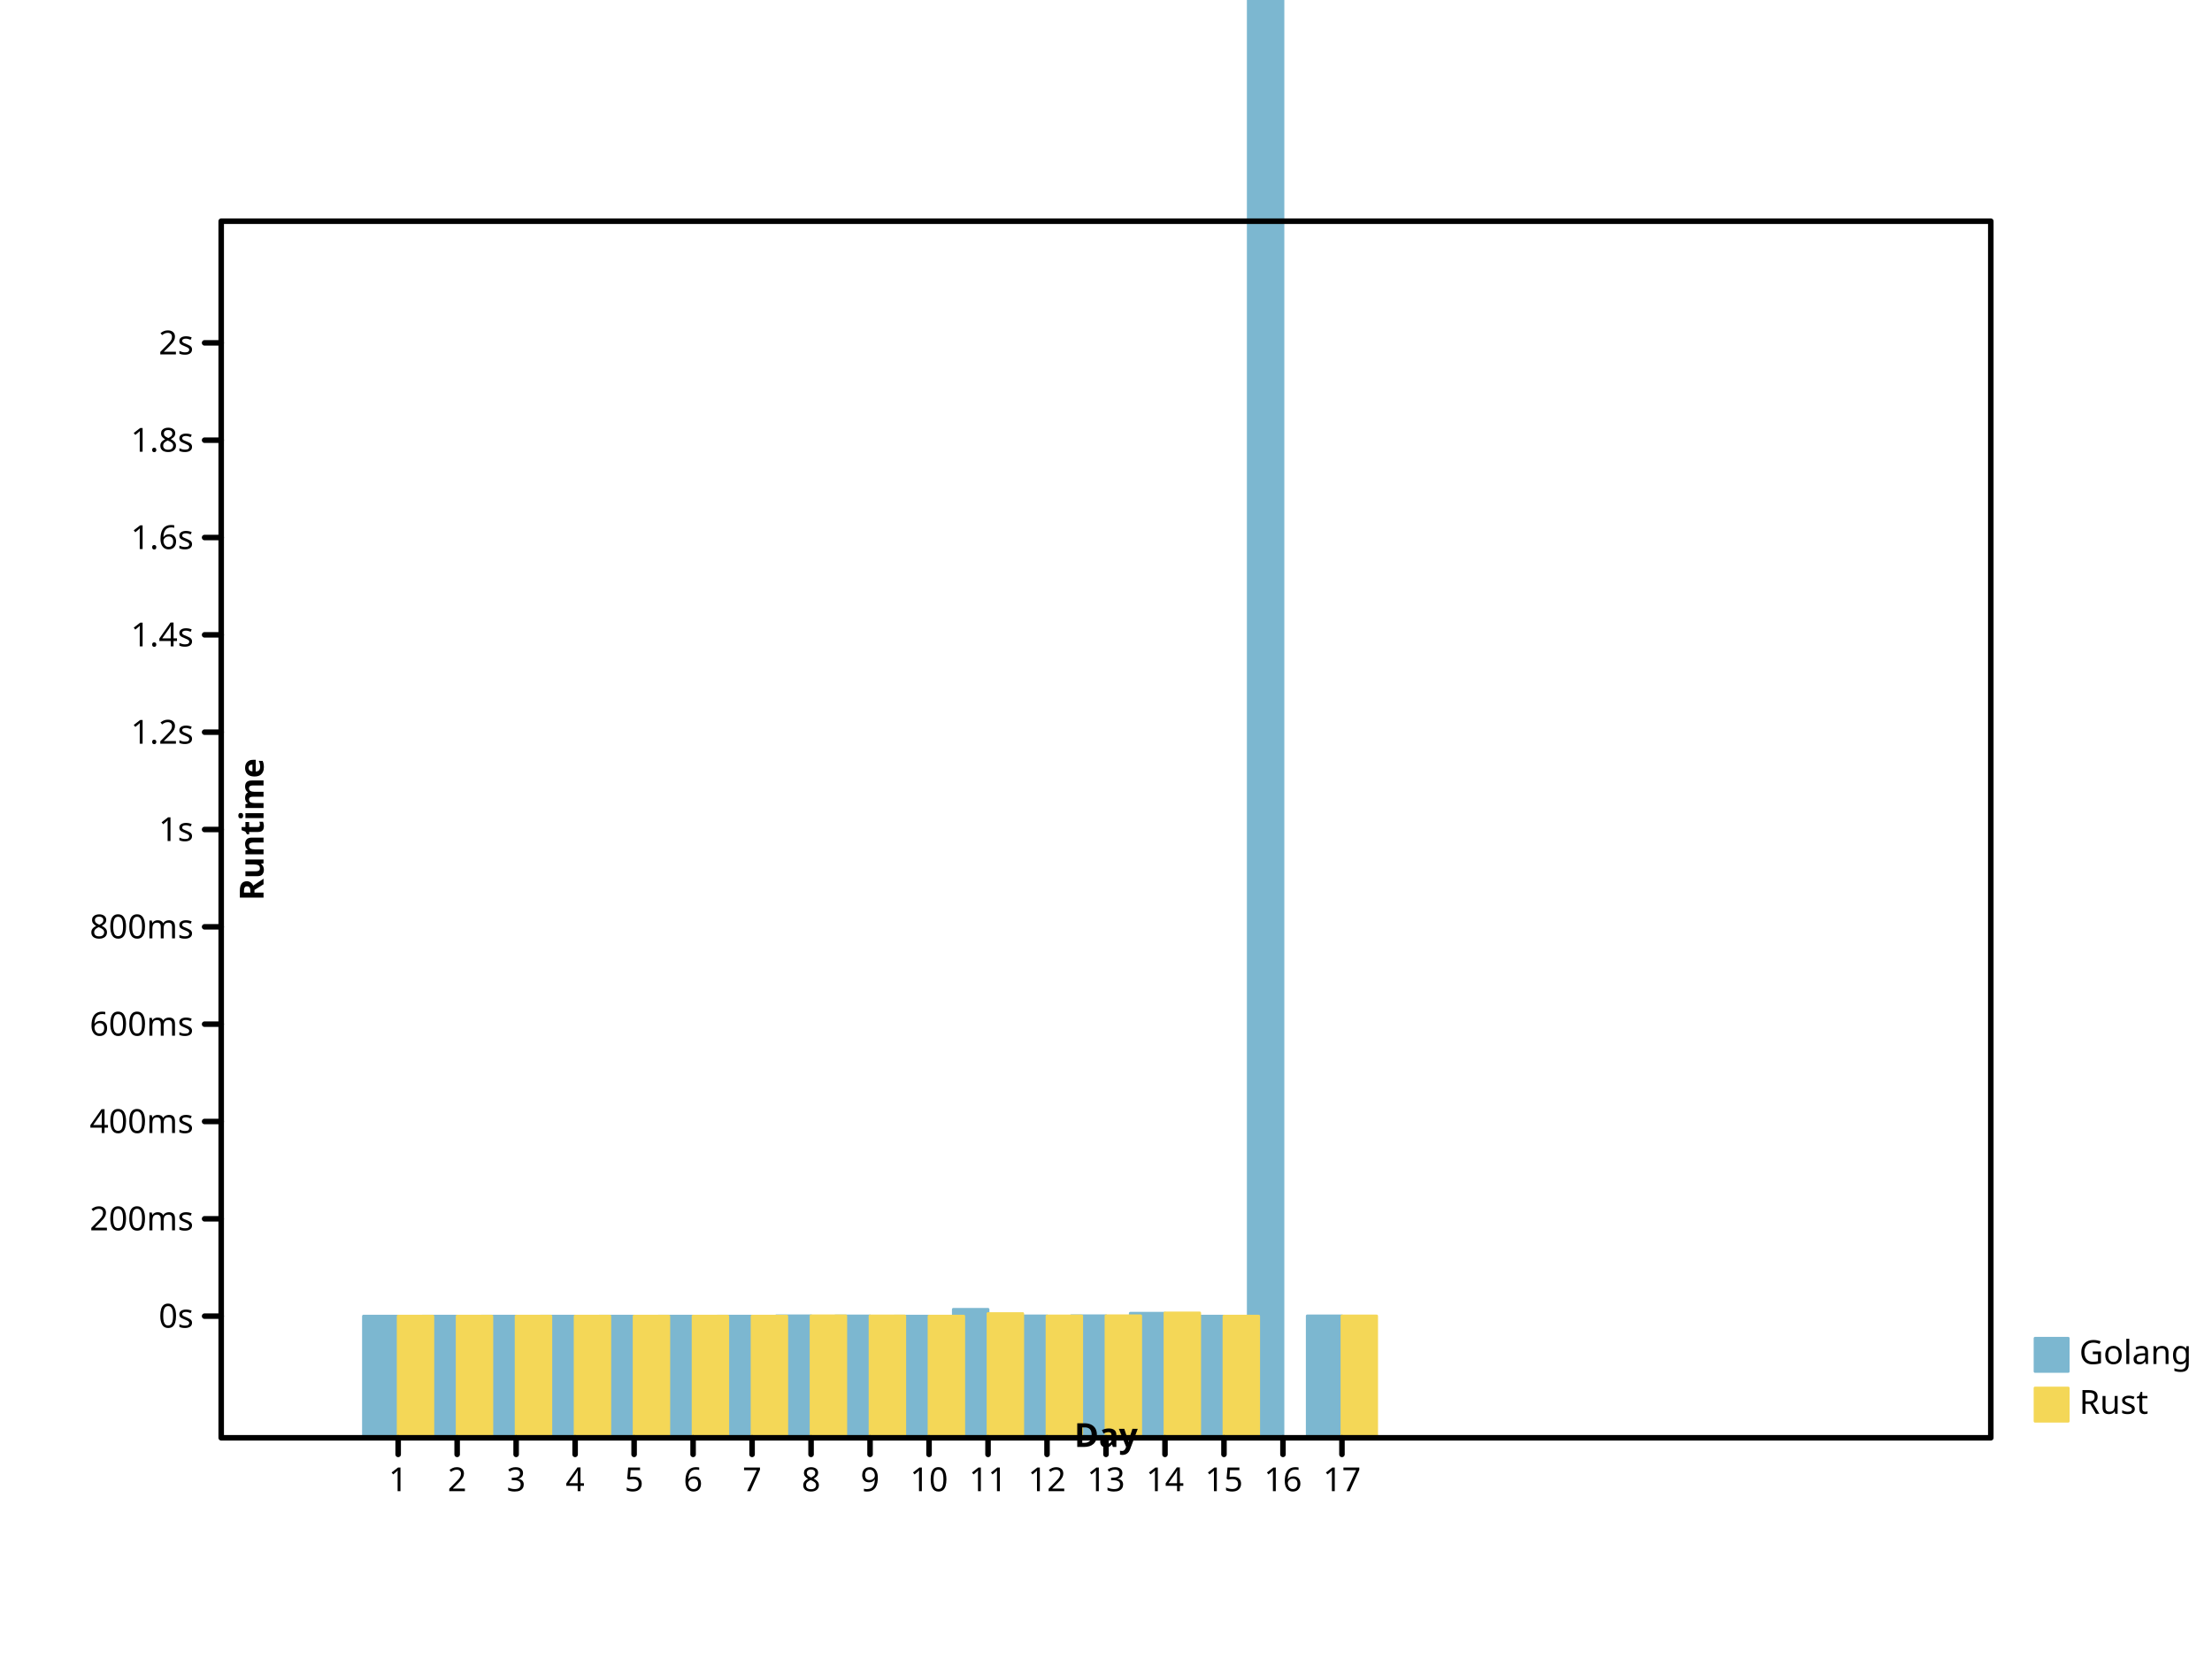
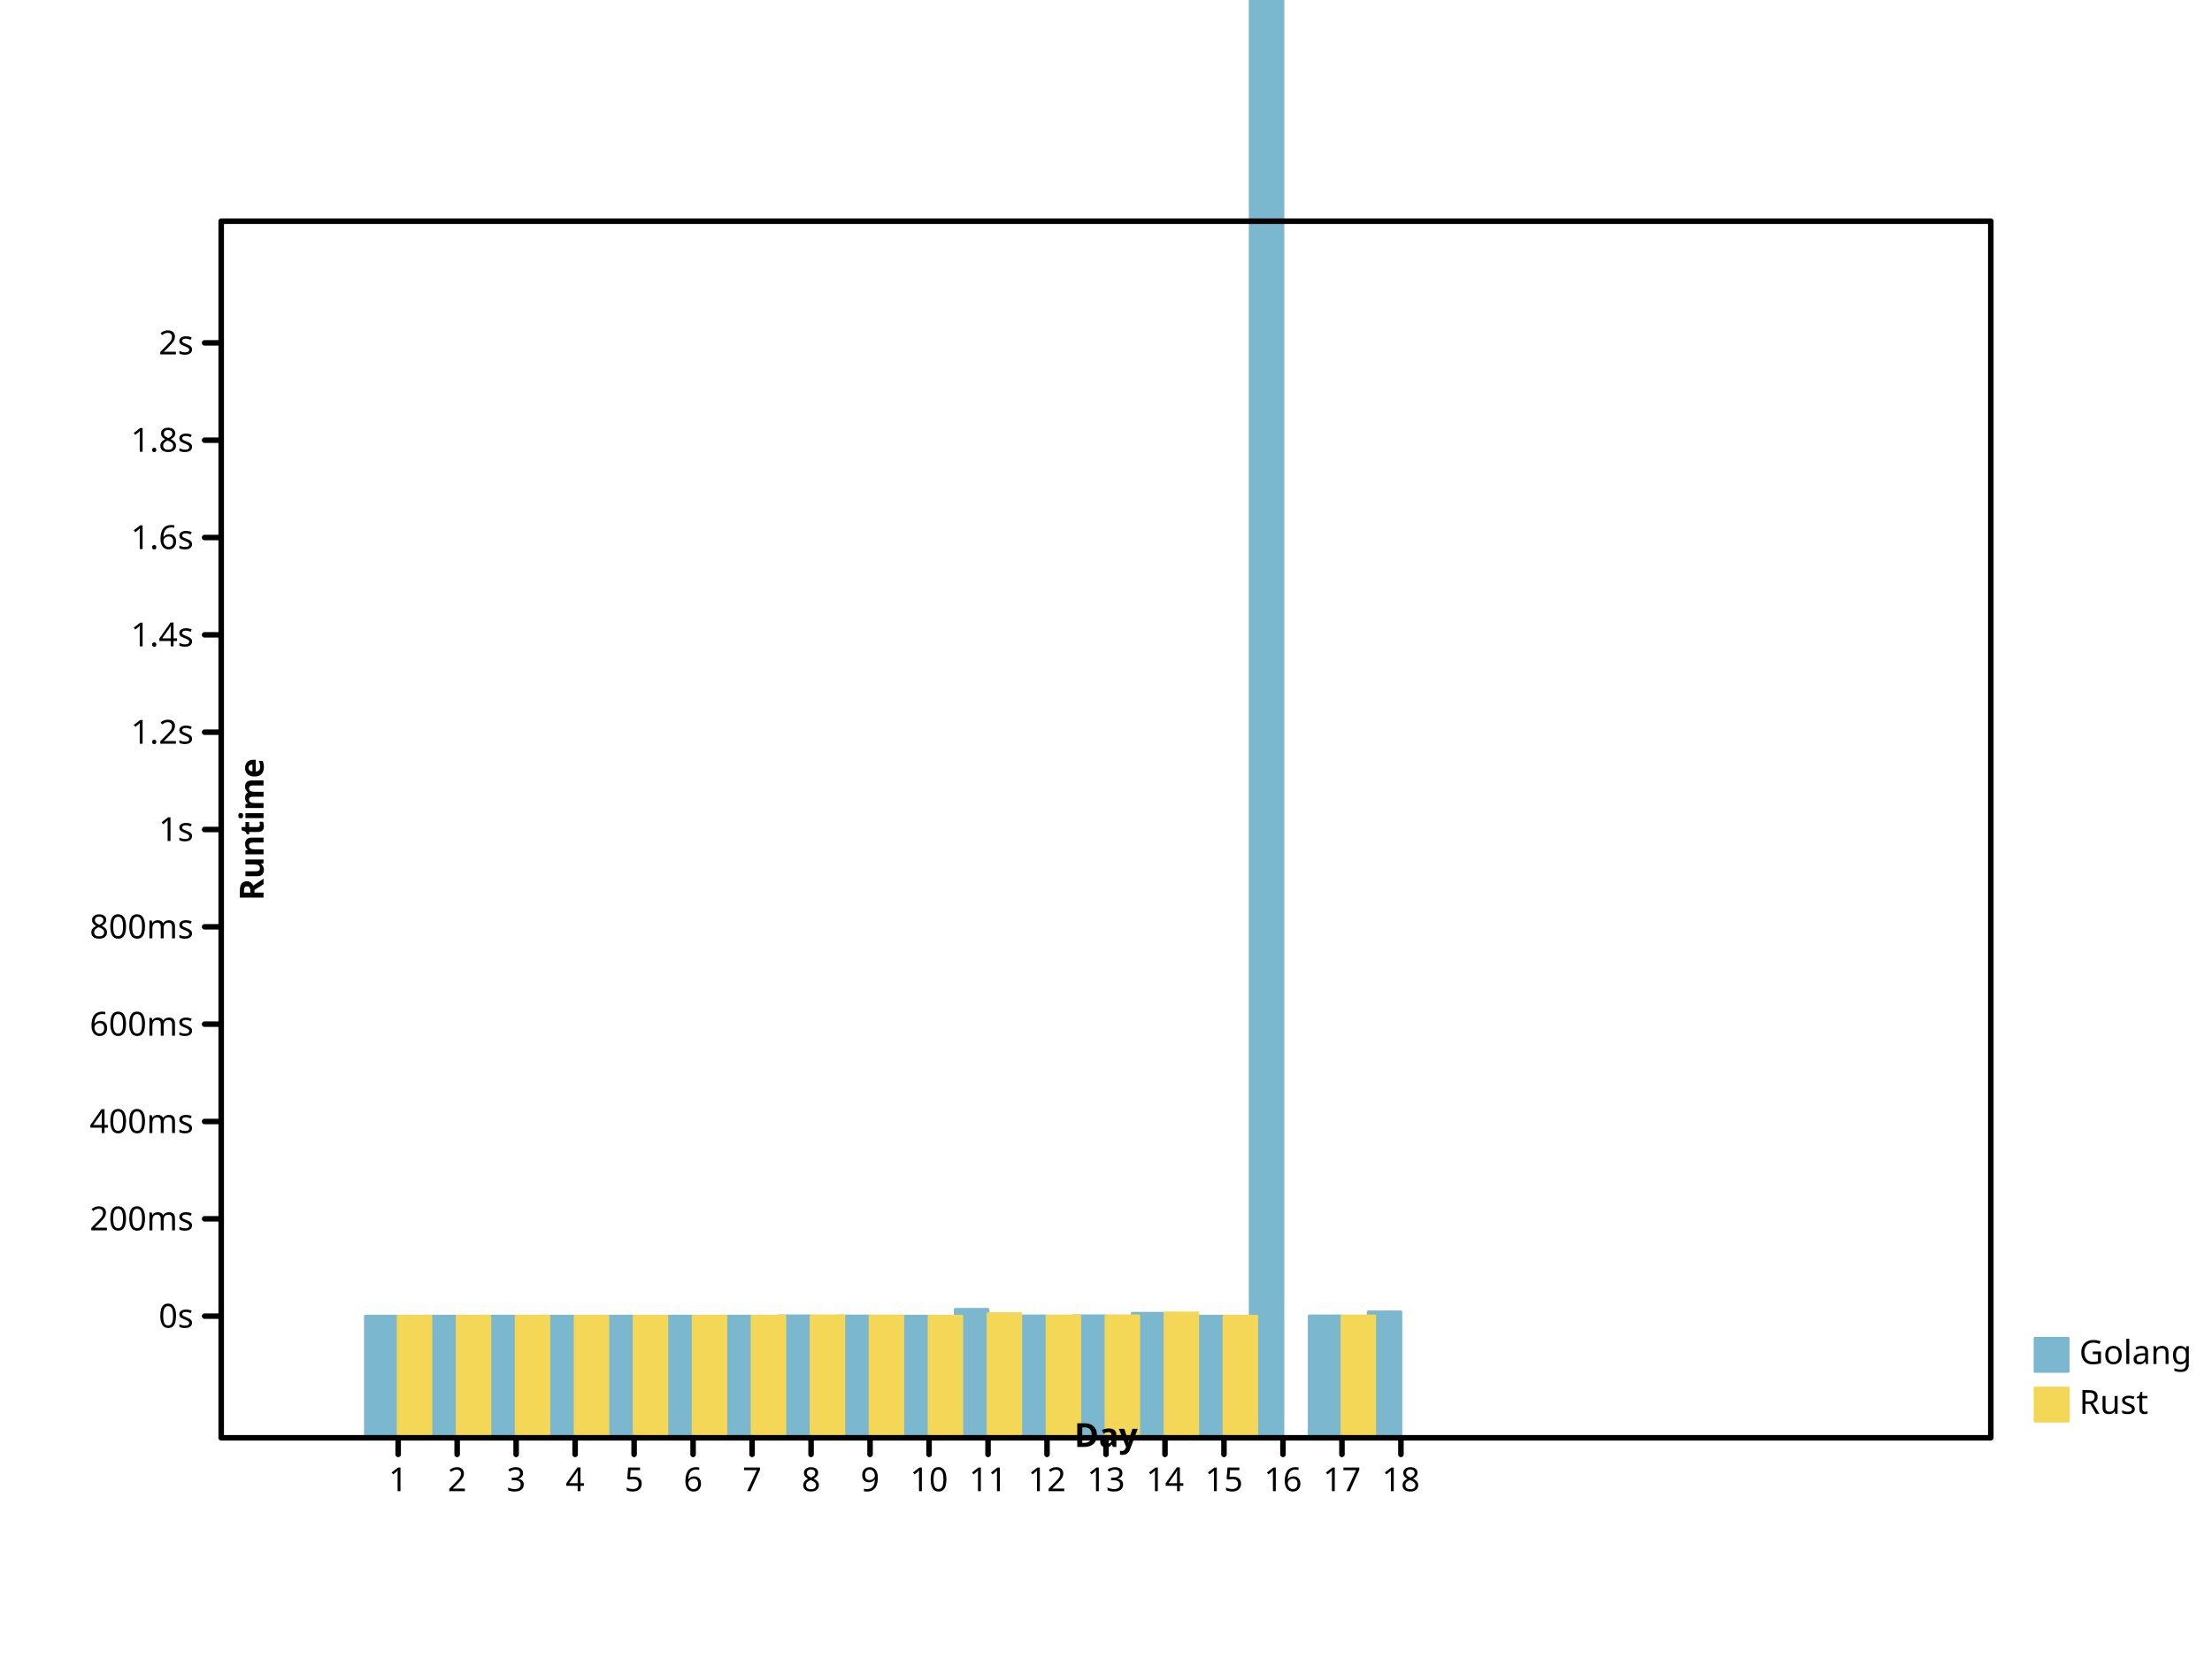
<svg xmlns="http://www.w3.org/2000/svg" width="800" height="600" viewbox="0 0 800 600" preserveAspectRatio="xMidYMid meet">
  <defs>
    <marker id="circle" viewBox="0 0 10 10 " refX="5" refY="5" markerUnits="userSpaceOnUse" markerWidth="2%" markerHeight="2%">
-       <circle cy="5" r="3" fill="none" stroke="black" cx="5" />
+       <circle cx="5" cy="5" r="3" fill="none" stroke="black" />
    </marker>
-     <marker id="filled-circle" viewBox="0 0 10 10 " refX="5" refY="5" markerUnits="userSpaceOnUse" markerWidth="2%" markerHeight="2%">
-       <circle cx="5" cy="5" r="3" fill="black" stroke="none" />
+     <marker markerHeight="2%" id="filled-circle" viewBox="0 0 10 10 " refX="5" refY="5" markerUnits="userSpaceOnUse" markerWidth="2%">
+       <circle r="3" fill="black" stroke="none" cx="5" cy="5" />
    </marker>
-     <marker id="square" viewBox="0 0 10 10 " refX="5" refY="5" markerUnits="userSpaceOnUse" markerWidth="2%" markerHeight="2%">
-       <rect y="2" width="6" height="6" fill="none" stroke="black" x="2" />
+     <marker markerWidth="2%" markerHeight="2%" id="square" viewBox="0 0 10 10 " refX="5" refY="5" markerUnits="userSpaceOnUse">
+       <rect width="6" height="6" fill="none" stroke="black" x="2" y="2" />
    </marker>
-     <marker refY="5" markerUnits="userSpaceOnUse" markerWidth="2%" markerHeight="2%" id="filled-square" viewBox="0 0 10 10 " refX="5">
-       <rect y="2" width="6" height="6" fill="black" stroke="none" x="2" />
+     <marker refX="5" refY="5" markerUnits="userSpaceOnUse" markerWidth="2%" markerHeight="2%" id="filled-square" viewBox="0 0 10 10 ">
+       <rect height="6" fill="black" stroke="none" x="2" y="2" width="6" />
    </marker>
  </defs>
-   <g transform="translate(80 520 )scale(1 -1 )" fill="hsl(198, 47%, 65%)" stroke="hsl(198, 47%, 65%)" stroke-width="1px" stroke-linecap="round" stroke-linejoin="round">
-     <rect vector-effect="non-scaling-stroke" x="5.145098e+01" y="0" width="1.254902e+01" height="4.400289e+01" />
-     <rect x="7.278431e+01" y="0" width="1.254902e+01" height="4.400080e+01" vector-effect="non-scaling-stroke" />
-     <rect height="4.400876e+01" vector-effect="non-scaling-stroke" x="9.411765e+01" y="0" width="1.254902e+01" />
-     <rect height="4.400354e+01" vector-effect="non-scaling-stroke" x="1.154510e+02" y="0" width="1.254902e+01" />
-     <rect width="1.254902e+01" height="4.400215e+01" vector-effect="non-scaling-stroke" x="1.367843e+02" y="0" />
-     <rect y="0" width="1.254902e+01" height="4.400563e+01" vector-effect="non-scaling-stroke" x="1.581176e+02" />
-     <rect vector-effect="non-scaling-stroke" x="1.794510e+02" y="0" width="1.254902e+01" height="4.400435e+01" />
-     <rect vector-effect="non-scaling-stroke" x="2.007843e+02" y="0" width="1.254902e+01" height="4.411749e+01" />
-     <rect vector-effect="non-scaling-stroke" x="2.221176e+02" y="0" width="1.254902e+01" height="4.406861e+01" />
-     <rect vector-effect="non-scaling-stroke" x="2.434510e+02" y="0" width="1.254902e+01" height="4.400029e+01" />
-     <rect x="2.647843e+02" y="0" width="1.254902e+01" height="4.646502e+01" vector-effect="non-scaling-stroke" />
-     <rect width="1.254902e+01" height="4.408909e+01" vector-effect="non-scaling-stroke" x="2.861176e+02" y="0" />
-     <rect width="1.254902e+01" height="4.413974e+01" vector-effect="non-scaling-stroke" x="3.074510e+02" y="0" />
-     <rect y="0" width="1.254902e+01" height="4.504581e+01" vector-effect="non-scaling-stroke" x="3.287843e+02" />
-     <rect y="0" width="1.254902e+01" height="4.400097e+01" vector-effect="non-scaling-stroke" x="3.501176e+02" />
-     <rect vector-effect="non-scaling-stroke" x="3.714510e+02" y="0" width="1.254902e+01" height="8.283315e+02" />
-     <rect vector-effect="non-scaling-stroke" x="3.927843e+02" y="0" width="1.254902e+01" height="4.408508e+01" />
+   <g fill="hsl(198, 47%, 65%)" stroke="hsl(198, 47%, 65%)" stroke-width="1px" stroke-linecap="round" stroke-linejoin="round" transform="translate(80 520 )scale(1 -1 )">
+     <rect height="4.400289e+01" vector-effect="non-scaling-stroke" x="5.214815e+01" y="0" width="1.185185e+01" />
+     <rect width="1.185185e+01" height="4.400080e+01" vector-effect="non-scaling-stroke" x="7.348148e+01" y="0" />
+     <rect y="0" width="1.185185e+01" height="4.400876e+01" vector-effect="non-scaling-stroke" x="9.481481e+01" />
+     <rect vector-effect="non-scaling-stroke" x="1.161481e+02" y="0" width="1.185185e+01" height="4.400354e+01" />
+     <rect vector-effect="non-scaling-stroke" x="1.374815e+02" y="0" width="1.185185e+01" height="4.400215e+01" />
+     <rect width="1.185185e+01" height="4.400563e+01" vector-effect="non-scaling-stroke" x="1.588148e+02" y="0" />
+     <rect height="4.400435e+01" vector-effect="non-scaling-stroke" x="1.801481e+02" y="0" width="1.185185e+01" />
+     <rect x="2.014815e+02" y="0" width="1.185185e+01" height="4.411749e+01" vector-effect="non-scaling-stroke" />
+     <rect y="0" width="1.185185e+01" height="4.406861e+01" vector-effect="non-scaling-stroke" x="2.228148e+02" />
+     <rect width="1.185185e+01" height="4.400029e+01" vector-effect="non-scaling-stroke" x="2.441481e+02" y="0" />
+     <rect vector-effect="non-scaling-stroke" x="2.654815e+02" y="0" width="1.185185e+01" height="4.646502e+01" />
+     <rect vector-effect="non-scaling-stroke" x="2.868148e+02" y="0" width="1.185185e+01" height="4.408909e+01" />
+     <rect vector-effect="non-scaling-stroke" x="3.081481e+02" y="0" width="1.185185e+01" height="4.413974e+01" />
+     <rect vector-effect="non-scaling-stroke" x="3.294815e+02" y="0" width="1.185185e+01" height="4.504581e+01" />
+     <rect vector-effect="non-scaling-stroke" x="3.508148e+02" y="0" width="1.185185e+01" height="4.400097e+01" />
+     <rect width="1.185185e+01" height="8.283315e+02" vector-effect="non-scaling-stroke" x="3.721481e+02" y="0" />
+     <rect vector-effect="non-scaling-stroke" x="3.934815e+02" y="0" width="1.185185e+01" height="4.408508e+01" />
+     <rect y="0" width="1.185185e+01" height="4.555845e+01" vector-effect="non-scaling-stroke" x="4.148148e+02" />
  </g>
  <g fill="hsl(49, 88%, 65%)" stroke="hsl(49, 88%, 65%)" stroke-width="1px" stroke-linecap="round" stroke-linejoin="round" transform="translate(80 520 )scale(1 -1 )">
-     <rect vector-effect="non-scaling-stroke" x="64" y="0" width="1.254902e+01" height="4.400131e+01" />
-     <rect width="1.254902e+01" height="4.400019e+01" vector-effect="non-scaling-stroke" x="8.533333e+01" y="0" />
-     <rect x="1.066667e+02" y="0" width="1.254902e+01" height="4.400662e+01" vector-effect="non-scaling-stroke" />
-     <rect width="1.254902e+01" height="4.400226e+01" vector-effect="non-scaling-stroke" x="128" y="0" />
-     <rect width="1.254902e+01" height="4.400175e+01" vector-effect="non-scaling-stroke" x="1.493333e+02" y="0" />
-     <rect x="1.706667e+02" y="0" width="1.254902e+01" height="4.400335e+01" vector-effect="non-scaling-stroke" />
-     <rect y="0" width="1.254902e+01" height="4.400391e+01" vector-effect="non-scaling-stroke" x="192" />
-     <rect width="1.254902e+01" height="4.411398e+01" vector-effect="non-scaling-stroke" x="2.133333e+02" y="0" />
-     <rect width="1.254902e+01" height="4.406807e+01" vector-effect="non-scaling-stroke" x="2.346667e+02" y="0" />
-     <rect width="1.254902e+01" height="4.400021e+01" vector-effect="non-scaling-stroke" x="2.560000e+02" y="0" />
-     <rect width="1.254902e+01" height="4.492655e+01" vector-effect="non-scaling-stroke" x="2.773333e+02" y="0" />
-     <rect height="4.405564e+01" vector-effect="non-scaling-stroke" x="2.986667e+02" y="0" width="1.254902e+01" />
-     <rect vector-effect="non-scaling-stroke" x="320" y="0" width="1.254902e+01" height="4.412034e+01" />
-     <rect x="3.413333e+02" y="0" width="1.254902e+01" height="4.515442e+01" vector-effect="non-scaling-stroke" />
-     <rect vector-effect="non-scaling-stroke" x="3.626667e+02" y="0" width="1.254902e+01" height="4.400038e+01" />
-     <rect vector-effect="non-scaling-stroke" x="4.053333e+02" y="0" width="1.254902e+01" height="4.405816e+01" />
+     <rect y="0" width="1.185185e+01" height="4.400131e+01" vector-effect="non-scaling-stroke" x="64" />
+     <rect vector-effect="non-scaling-stroke" x="8.533333e+01" y="0" width="1.185185e+01" height="4.400019e+01" />
+     <rect height="4.400662e+01" vector-effect="non-scaling-stroke" x="1.066667e+02" y="0" width="1.185185e+01" />
+     <rect x="128" y="0" width="1.185185e+01" height="4.400226e+01" vector-effect="non-scaling-stroke" />
+     <rect vector-effect="non-scaling-stroke" x="1.493333e+02" y="0" width="1.185185e+01" height="4.400175e+01" />
+     <rect height="4.400335e+01" vector-effect="non-scaling-stroke" x="1.706667e+02" y="0" width="1.185185e+01" />
+     <rect width="1.185185e+01" height="4.400391e+01" vector-effect="non-scaling-stroke" x="192" y="0" />
+     <rect x="2.133333e+02" y="0" width="1.185185e+01" height="4.411398e+01" vector-effect="non-scaling-stroke" />
+     <rect height="4.406807e+01" vector-effect="non-scaling-stroke" x="2.346667e+02" y="0" width="1.185185e+01" />
+     <rect height="4.400021e+01" vector-effect="non-scaling-stroke" x="256" y="0" width="1.185185e+01" />
+     <rect height="4.492655e+01" vector-effect="non-scaling-stroke" x="2.773333e+02" y="0" width="1.185185e+01" />
+     <rect x="2.986667e+02" y="0" width="1.185185e+01" height="4.405564e+01" vector-effect="non-scaling-stroke" />
+     <rect vector-effect="non-scaling-stroke" x="320" y="0" width="1.185185e+01" height="4.412034e+01" />
+     <rect vector-effect="non-scaling-stroke" x="3.413333e+02" y="0" width="1.185185e+01" height="4.515442e+01" />
+     <rect x="3.626667e+02" y="0" width="1.185185e+01" height="4.400038e+01" vector-effect="non-scaling-stroke" />
+     <rect height="4.405816e+01" vector-effect="non-scaling-stroke" x="4.053333e+02" y="0" width="1.185185e+01" />
  </g>
-   <g fill="hsl(198, 47%, 65%)" stroke-width="1px" stroke-linejoin="round" font-size="12px" font-style="normal" text-anchor="start" stroke="hsl(198, 47%, 65%)" stroke-linecap="round" font-family="sans-serif" font-weight="normal" dominant-baseline="hanging">
+   <g text-anchor="start" dominant-baseline="hanging" stroke-linejoin="round" font-weight="normal" fill="hsl(198, 47%, 65%)" font-size="12px" stroke-linecap="round" font-family="sans-serif" font-style="normal" stroke-width="1px" stroke="hsl(198, 47%, 65%)">
    <rect y="484" width="12" height="12" vector-effect="non-scaling-stroke" x="736" />
    <g stroke="black" fill="black">
      <text stroke="none" vector-effect="non-scaling-stroke" x="752" y="484" dominant-baseline="hanging">Golang</text>
    </g>
-     <g fill="hsl(49, 88%, 65%)" stroke-width="1px" font-size="12px" stroke-linecap="round" text-anchor="start" dominant-baseline="hanging" stroke="hsl(49, 88%, 65%)" font-family="sans-serif" font-weight="normal" font-style="normal" stroke-linejoin="round">
-       <rect y="502" width="12" height="12" vector-effect="non-scaling-stroke" x="736" />
+     <g stroke="hsl(49, 88%, 65%)" stroke-linejoin="round" fill="hsl(49, 88%, 65%)" stroke-width="1px" font-family="sans-serif" dominant-baseline="hanging" font-size="12px" text-anchor="start" font-style="normal" font-weight="normal" stroke-linecap="round">
+       <rect vector-effect="non-scaling-stroke" x="736" y="502" width="12" height="12" />
      <g stroke="black" fill="black">
-         <text dominant-baseline="hanging" stroke="none" vector-effect="non-scaling-stroke" x="752" y="502">Rust</text>
-         <g stroke-width="2px" fill="none" font-family="sans-serif" font-size="12px" stroke-linecap="round" text-anchor="start" font-style="normal" dominant-baseline="hanging" stroke-linejoin="round" font-weight="normal">
+         <text stroke="none" vector-effect="non-scaling-stroke" x="752" y="502" dominant-baseline="hanging">Rust</text>
+         <g fill="none" font-size="12px" text-anchor="start" font-style="normal" font-weight="normal" stroke-linejoin="round" stroke-width="2px" dominant-baseline="hanging" stroke-linecap="round" font-family="sans-serif">
          <rect height="440" vector-effect="non-scaling-stroke" x="80" y="80" width="640" />
        </g>
-         <g font-size="12px" stroke-linecap="round" font-family="sans-serif" stroke-linejoin="round" stroke-width="2px" font-style="normal" text-anchor="start" dominant-baseline="hanging" stroke="black" font-weight="normal" transform="translate(80 520 )scale(1 -1 )" fill="none">
-           <path d="M64,0 L64,-6 M8.533333e+01,0 L8.533333e+01,-6 M1.066667e+02,0 L1.066667e+02,-6 M128,0 L128,-6 M1.493333e+02,0 L1.493333e+02,-6 M1.706667e+02,0 L1.706667e+02,-6 M192,0 L192,-6 M2.133333e+02,0 L2.133333e+02,-6 M2.346667e+02,0 L2.346667e+02,-6 M256,0 L256,-6 M2.773333e+02,0 L2.773333e+02,-6 M2.986667e+02,0 L2.986667e+02,-6 M320,0 L320,-6 M3.413333e+02,0 L3.413333e+02,-6 M3.626667e+02,0 L3.626667e+02,-6 M384,0 L384,-6 M4.053333e+02,0 L4.053333e+02,-6 " vector-effect="non-scaling-stroke" />
+         <g stroke="black" dominant-baseline="hanging" stroke-width="2px" stroke-linecap="round" font-family="sans-serif" stroke-linejoin="round" font-size="12px" text-anchor="start" transform="translate(80 520 )scale(1 -1 )" fill="none" font-style="normal" font-weight="normal">
+           <path vector-effect="non-scaling-stroke" d="M64,0 L64,-6 M8.533333e+01,0 L8.533333e+01,-6 M1.066667e+02,0 L1.066667e+02,-6 M128,0 L128,-6 M1.493333e+02,0 L1.493333e+02,-6 M1.706667e+02,0 L1.706667e+02,-6 M192,0 L192,-6 M2.133333e+02,0 L2.133333e+02,-6 M2.346667e+02,0 L2.346667e+02,-6 M256,0 L256,-6 M2.773333e+02,0 L2.773333e+02,-6 M2.986667e+02,0 L2.986667e+02,-6 M320,0 L320,-6 M3.413333e+02,0 L3.413333e+02,-6 M3.626667e+02,0 L3.626667e+02,-6 M384,0 L384,-6 M4.053333e+02,0 L4.053333e+02,-6 M4.266667e+02,0 L4.266667e+02,-6 " />
        </g>
-         <g font-family="sans-serif" fill="black" stroke-width="2px" stroke-linejoin="round" stroke-linecap="round" stroke="black" font-weight="normal" transform="translate(80 520 )scale(1 1 )" text-anchor="middle" dominant-baseline="hanging" font-size="12px" font-style="normal">
-           <text y="10" dominant-baseline="hanging" stroke="none" vector-effect="non-scaling-stroke" x="64">1</text>
-           <text vector-effect="non-scaling-stroke" x="8.533333e+01" y="10" dominant-baseline="hanging" stroke="none">2</text>
-           <text y="10" dominant-baseline="hanging" stroke="none" vector-effect="non-scaling-stroke" x="1.066667e+02">3</text>
-           <text dominant-baseline="hanging" stroke="none" vector-effect="non-scaling-stroke" x="128" y="10">4</text>
-           <text y="10" dominant-baseline="hanging" stroke="none" vector-effect="non-scaling-stroke" x="1.493333e+02">5</text>
+         <g fill="black" stroke-linecap="round" stroke-linejoin="round" transform="translate(80 520 )scale(1 1 )" font-size="12px" text-anchor="middle" dominant-baseline="hanging" stroke-width="2px" font-family="sans-serif" font-style="normal" font-weight="normal" stroke="black">
+           <text stroke="none" vector-effect="non-scaling-stroke" x="64" y="10" dominant-baseline="hanging">1</text>
+           <text y="10" dominant-baseline="hanging" stroke="none" vector-effect="non-scaling-stroke" x="8.533333e+01">2</text>
+           <text dominant-baseline="hanging" stroke="none" vector-effect="non-scaling-stroke" x="1.066667e+02" y="10">3</text>
+           <text y="10" dominant-baseline="hanging" stroke="none" vector-effect="non-scaling-stroke" x="128">4</text>
+           <text vector-effect="non-scaling-stroke" x="1.493333e+02" y="10" dominant-baseline="hanging" stroke="none">5</text>
          <text dominant-baseline="hanging" stroke="none" vector-effect="non-scaling-stroke" x="1.706667e+02" y="10">6</text>
-           <text vector-effect="non-scaling-stroke" x="192" y="10" dominant-baseline="hanging" stroke="none">7</text>
-           <text x="2.133333e+02" y="10" dominant-baseline="hanging" stroke="none" vector-effect="non-scaling-stroke">8</text>
-           <text y="10" dominant-baseline="hanging" stroke="none" vector-effect="non-scaling-stroke" x="2.346667e+02">9</text>
-           <text y="10" dominant-baseline="hanging" stroke="none" vector-effect="non-scaling-stroke" x="256">10</text>
-           <text y="10" dominant-baseline="hanging" stroke="none" vector-effect="non-scaling-stroke" x="2.773333e+02">11</text>
+           <text stroke="none" vector-effect="non-scaling-stroke" x="192" y="10" dominant-baseline="hanging">7</text>
+           <text dominant-baseline="hanging" stroke="none" vector-effect="non-scaling-stroke" x="2.133333e+02" y="10">8</text>
+           <text dominant-baseline="hanging" stroke="none" vector-effect="non-scaling-stroke" x="2.346667e+02" y="10">9</text>
+           <text stroke="none" vector-effect="non-scaling-stroke" x="256" y="10" dominant-baseline="hanging">10</text>
+           <text dominant-baseline="hanging" stroke="none" vector-effect="non-scaling-stroke" x="2.773333e+02" y="10">11</text>
          <text stroke="none" vector-effect="non-scaling-stroke" x="2.986667e+02" y="10" dominant-baseline="hanging">12</text>
          <text stroke="none" vector-effect="non-scaling-stroke" x="320" y="10" dominant-baseline="hanging">13</text>
-           <text vector-effect="non-scaling-stroke" x="3.413333e+02" y="10" dominant-baseline="hanging" stroke="none">14</text>
+           <text stroke="none" vector-effect="non-scaling-stroke" x="3.413333e+02" y="10" dominant-baseline="hanging">14</text>
          <text x="3.626667e+02" y="10" dominant-baseline="hanging" stroke="none" vector-effect="non-scaling-stroke">15</text>
-           <text vector-effect="non-scaling-stroke" x="384" y="10" dominant-baseline="hanging" stroke="none">16</text>
-           <text stroke="none" vector-effect="non-scaling-stroke" x="4.053333e+02" y="10" dominant-baseline="hanging">17</text>
+           <text y="10" dominant-baseline="hanging" stroke="none" vector-effect="non-scaling-stroke" x="384">16</text>
+           <text x="4.053333e+02" y="10" dominant-baseline="hanging" stroke="none" vector-effect="non-scaling-stroke">17</text>
+           <text y="10" dominant-baseline="hanging" stroke="none" vector-effect="non-scaling-stroke" x="4.266667e+02">18</text>
        </g>
-         <g text-anchor="middle" stroke="black" dominant-baseline="baseline" fill="black" stroke-width="2px" font-size="12px" font-style="normal" stroke-linejoin="round" stroke-linecap="round" font-family="sans-serif" font-weight="bold" transform="translate(80 520 )scale(1 1 )rotate(0 0 0 )">
+         <g stroke-linejoin="round" font-size="12px" dominant-baseline="baseline" transform="translate(80 520 )scale(1 1 )rotate(0 0 0 )" fill="black" stroke-linecap="round" stroke="black" text-anchor="middle" stroke-width="2px" font-family="sans-serif" font-style="normal" font-weight="bold">
          <text stroke="none" vector-effect="non-scaling-stroke" x="320" y="-6" dominant-baseline="baseline">Day</text>
        </g>
-         <g stroke-linecap="round" stroke-linejoin="round" font-size="12px" font-style="normal" text-anchor="middle" font-family="sans-serif" transform="translate(80 520 )scale(1 -1 )" stroke="black" dominant-baseline="baseline" font-weight="bold" fill="black" stroke-width="2px">
-           <path d="M0,44 L-6,44 M0,7.920000e+01 L-6,7.920000e+01 M0,1.144000e+02 L-6,1.144000e+02 M0,1.496000e+02 L-6,1.496000e+02 M0,1.848000e+02 L-6,1.848000e+02 M0,220 L-6,220 M0,2.552000e+02 L-6,2.552000e+02 M0,2.904000e+02 L-6,2.904000e+02 M0,3.256000e+02 L-6,3.256000e+02 M0,3.608000e+02 L-6,3.608000e+02 M0,396 L-6,396 " vector-effect="non-scaling-stroke" />
+         <g font-weight="bold" stroke-linejoin="round" text-anchor="middle" dominant-baseline="baseline" fill="black" stroke-width="2px" stroke-linecap="round" font-family="sans-serif" font-style="normal" stroke="black" font-size="12px" transform="translate(80 520 )scale(1 -1 )">
+           <path vector-effect="non-scaling-stroke" d="M0,44 L-6,44 M0,7.920000e+01 L-6,7.920000e+01 M0,1.144000e+02 L-6,1.144000e+02 M0,1.496000e+02 L-6,1.496000e+02 M0,1.848000e+02 L-6,1.848000e+02 M0,220 L-6,220 M0,2.552000e+02 L-6,2.552000e+02 M0,2.904000e+02 L-6,2.904000e+02 M0,3.256000e+02 L-6,3.256000e+02 M0,3.608000e+02 L-6,3.608000e+02 M0,396 L-6,396 " />
        </g>
-         <g font-weight="normal" stroke-linejoin="round" font-size="12px" font-style="normal" text-anchor="end" fill="black" stroke-width="2px" stroke="black" stroke-linecap="round" font-family="sans-serif" transform="translate(80 520 )scale(1 1 )" dominant-baseline="middle">
+         <g stroke="black" stroke-linejoin="round" font-size="12px" transform="translate(80 520 )scale(1 1 )" fill="black" stroke-linecap="round" font-family="sans-serif" font-style="normal" stroke-width="2px" font-weight="normal" text-anchor="end" dominant-baseline="middle">
          <text y="-44" dominant-baseline="middle" stroke="none" vector-effect="non-scaling-stroke" x="-10">0s</text>
-           <text x="-10" y="-7.920000e+01" dominant-baseline="middle" stroke="none" vector-effect="non-scaling-stroke">200ms</text>
-           <text stroke="none" vector-effect="non-scaling-stroke" x="-10" y="-1.144000e+02" dominant-baseline="middle">400ms</text>
-           <text stroke="none" vector-effect="non-scaling-stroke" x="-10" y="-1.496000e+02" dominant-baseline="middle">600ms</text>
-           <text stroke="none" vector-effect="non-scaling-stroke" x="-10" y="-1.848000e+02" dominant-baseline="middle">800ms</text>
-           <text stroke="none" vector-effect="non-scaling-stroke" x="-10" y="-220" dominant-baseline="middle">1s</text>
-           <text dominant-baseline="middle" stroke="none" vector-effect="non-scaling-stroke" x="-10" y="-2.552000e+02">1.2s</text>
-           <text stroke="none" vector-effect="non-scaling-stroke" x="-10" y="-2.904000e+02" dominant-baseline="middle">1.4s</text>
+           <text dominant-baseline="middle" stroke="none" vector-effect="non-scaling-stroke" x="-10" y="-7.920000e+01">200ms</text>
+           <text y="-1.144000e+02" dominant-baseline="middle" stroke="none" vector-effect="non-scaling-stroke" x="-10">400ms</text>
+           <text y="-1.496000e+02" dominant-baseline="middle" stroke="none" vector-effect="non-scaling-stroke" x="-10">600ms</text>
+           <text y="-1.848000e+02" dominant-baseline="middle" stroke="none" vector-effect="non-scaling-stroke" x="-10">800ms</text>
+           <text y="-220" dominant-baseline="middle" stroke="none" vector-effect="non-scaling-stroke" x="-10">1s</text>
+           <text vector-effect="non-scaling-stroke" x="-10" y="-2.552000e+02" dominant-baseline="middle" stroke="none">1.2s</text>
+           <text vector-effect="non-scaling-stroke" x="-10" y="-2.904000e+02" dominant-baseline="middle" stroke="none">1.4s</text>
          <text x="-10" y="-3.256000e+02" dominant-baseline="middle" stroke="none" vector-effect="non-scaling-stroke">1.6s</text>
-           <text x="-10" y="-3.608000e+02" dominant-baseline="middle" stroke="none" vector-effect="non-scaling-stroke">1.8s</text>
-           <text vector-effect="non-scaling-stroke" x="-10" y="-396" dominant-baseline="middle" stroke="none">2s</text>
+           <text vector-effect="non-scaling-stroke" x="-10" y="-3.608000e+02" dominant-baseline="middle" stroke="none">1.8s</text>
+           <text dominant-baseline="middle" stroke="none" vector-effect="non-scaling-stroke" x="-10" y="-396">2s</text>
        </g>
-         <g stroke-width="2px" font-size="12px" stroke="black" stroke-linecap="round" fill="black" stroke-linejoin="round" font-style="normal" text-anchor="middle" dominant-baseline="hanging" font-family="sans-serif" font-weight="bold" transform="translate(80 520 )scale(1 1 )rotate(-90 0 0 )">
-           <text vector-effect="non-scaling-stroke" x="220" y="6" dominant-baseline="hanging" stroke="none">Runtime</text>
+         <g stroke-width="2px" text-anchor="middle" dominant-baseline="hanging" transform="translate(80 520 )scale(1 1 )rotate(-90 0 0 )" font-family="sans-serif" font-style="normal" font-weight="bold" fill="black" font-size="12px" stroke="black" stroke-linejoin="round" stroke-linecap="round">
+           <text x="220" y="6" dominant-baseline="hanging" stroke="none" vector-effect="non-scaling-stroke">Runtime</text>
        </g>
      </g>
    </g>
  </g>
</svg>
